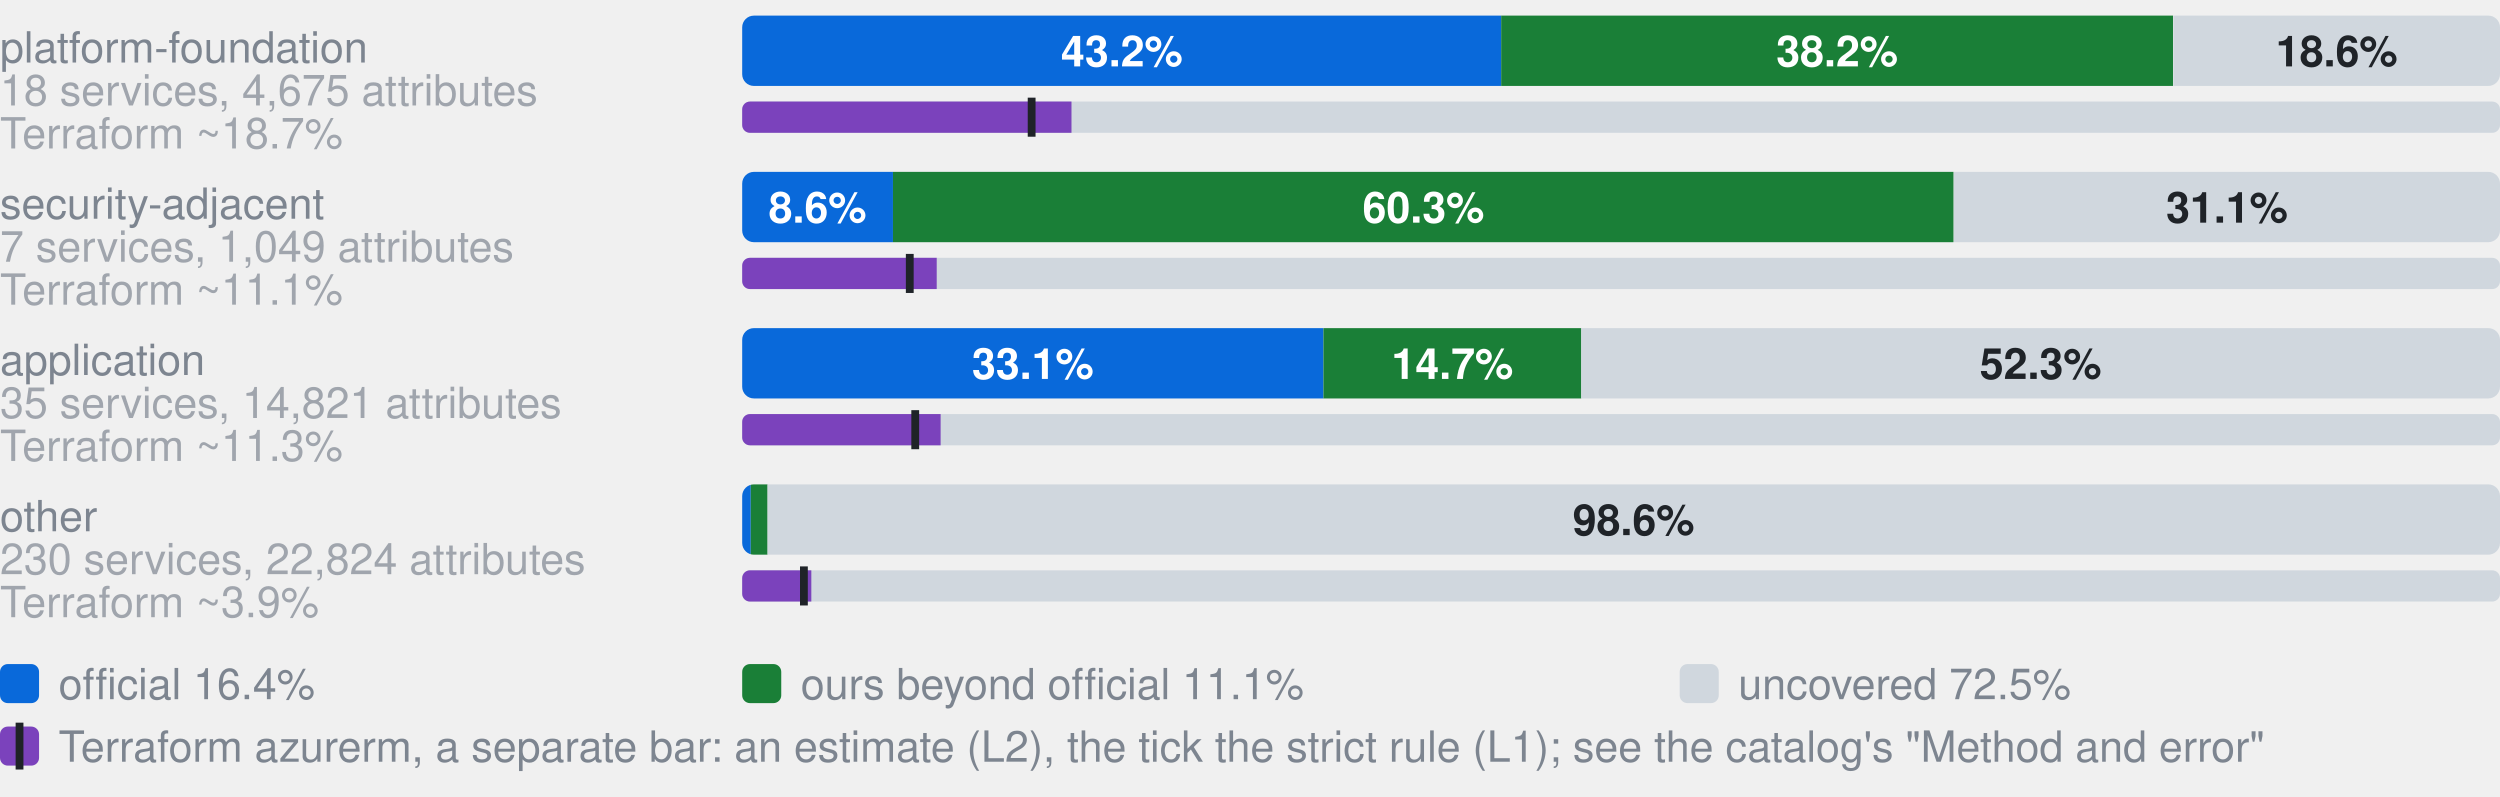
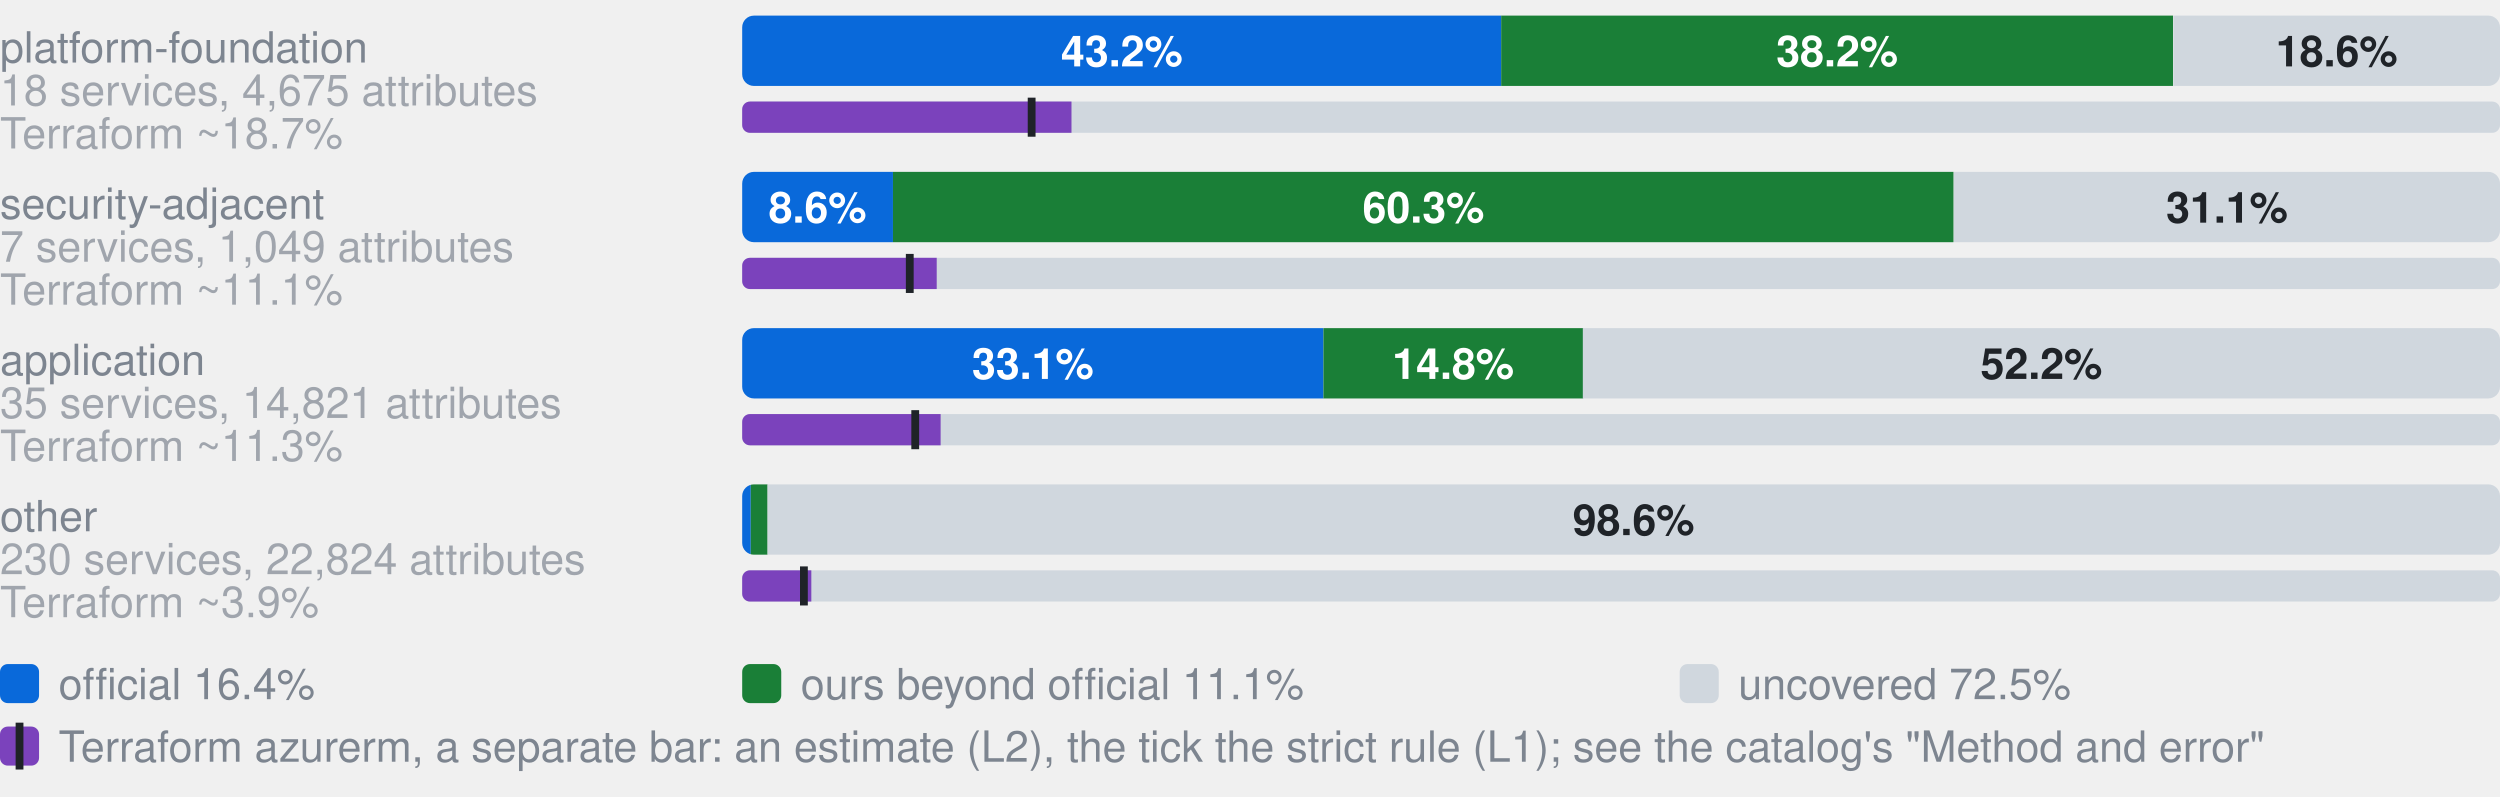
- <svg xmlns="http://www.w3.org/2000/svg" width="640" height="204" viewBox="0 0 640 204" role="img" aria-label="Coverage by category. platform-foundation, 18 services, 4,675 attributes: 43.2% official, 38.2% ours beyond official, 18.6% uncovered, of 4675 attributes; Terraform azurerm, an estimate: 18.7% (L2), 16.5% by the strict rule (L1); security-adjacent, 7 services, 1,049 attributes: 8.6% official, 60.3% ours beyond official, 31.1% uncovered, of 1049 attributes; Terraform azurerm, an estimate: 11.1% (L2), 9.5% by the strict rule (L1); application, 35 services, 14,821 attributes: 33.1% official, 14.7% ours beyond official, 52.3% uncovered, of 14821 attributes; Terraform azurerm, an estimate: 11.3% (L2), 9.8% by the strict rule (L1); other, 230 services, 22,824 attributes: 0.5% official, 1.0% ours beyond official, 98.6% uncovered, of 22824 attributes; Terraform azurerm, an estimate: 3.9% (L2), 3.5% by the strict rule (L1)">
+ <svg xmlns="http://www.w3.org/2000/svg" width="640" height="204" viewBox="0 0 640 204" role="img" aria-label="Coverage by category. platform-foundation, 18 services, 4,675 attributes: 43.2% official, 38.2% ours beyond official, 18.6% uncovered, of 4675 attributes; Terraform azurerm, an estimate: 18.7% (L2), 16.5% by the strict rule (L1); security-adjacent, 7 services, 1,049 attributes: 8.6% official, 60.3% ours beyond official, 31.1% uncovered, of 1049 attributes; Terraform azurerm, an estimate: 11.1% (L2), 9.5% by the strict rule (L1); application, 35 services, 14,821 attributes: 33.1% official, 14.8% ours beyond official, 52.2% uncovered, of 14821 attributes; Terraform azurerm, an estimate: 11.3% (L2), 9.8% by the strict rule (L1); other, 230 services, 22,824 attributes: 0.5% official, 1.0% ours beyond official, 98.6% uncovered, of 22824 attributes; Terraform azurerm, an estimate: 3.9% (L2), 3.5% by the strict rule (L1)">
  <style>text{font-family:-apple-system,BlinkMacSystemFont,"Segoe UI",Helvetica,Arial,sans-serif}.s{font-size:11px;font-weight:600}.t{font-size:11px;fill:#7d8590}.h{font-size:12px;font-weight:600;fill:#7d8590}</style>
  <text x="0" y="16.0" class="t">platform-foundation</text>
  <text x="0" y="27.0" class="t" opacity="0.7">18 services, 4,675 attributes</text>
  <clipPath id="g0">
    <rect x="190.0" y="4.0" width="450.0" height="18.0" rx="3" />
  </clipPath>
  <g clip-path="url(#g0)">
    <rect x="190.0" y="4.0" width="194.3" height="18.0" fill="#0969da" />
    <rect x="384.3" y="4.0" width="172.0" height="18.0" fill="#1a7f37" />
    <rect x="556.4" y="4.0" width="83.6" height="18.0" fill="#d0d7de" />
  </g>
  <text x="287.2" y="17.0" text-anchor="middle" fill="#fff" class="s">43.2%</text>
  <text x="470.3" y="17.0" text-anchor="middle" fill="#fff" class="s">38.2%</text>
  <text x="598.2" y="17.0" text-anchor="middle" fill="#1f2328" class="s">18.6%</text>
  <text x="0" y="38.0" class="t" opacity="0.7">Terraform ~18.7%</text>
  <clipPath id="t0">
    <rect x="190.0" y="26.0" width="450.0" height="8.0" rx="2" />
  </clipPath>
  <g clip-path="url(#t0)">
    <rect x="190.0" y="26.0" width="450.0" height="8.0" fill="#d0d7de" />
    <rect x="190.0" y="26.0" width="84.3" height="8.0" fill="#7b42bc" />
  </g>
  <rect x="263.1" y="25.0" width="2" height="10.0" fill="#1f2328" />
  <text x="0" y="56.0" class="t">security-adjacent</text>
  <text x="0" y="67.0" class="t" opacity="0.7">7 services, 1,049 attributes</text>
  <clipPath id="g1">
    <rect x="190.0" y="44.0" width="450.0" height="18.0" rx="3" />
  </clipPath>
  <g clip-path="url(#g1)">
    <rect x="190.0" y="44.0" width="38.6" height="18.0" fill="#0969da" />
    <rect x="228.6" y="44.0" width="271.5" height="18.0" fill="#1a7f37" />
    <rect x="500.2" y="44.0" width="139.8" height="18.0" fill="#d0d7de" />
  </g>
  <text x="209.3" y="57.0" text-anchor="middle" fill="#fff" class="s">8.6%</text>
  <text x="364.4" y="57.0" text-anchor="middle" fill="#fff" class="s">60.3%</text>
  <text x="570.1" y="57.0" text-anchor="middle" fill="#1f2328" class="s">31.1%</text>
  <text x="0" y="78.0" class="t" opacity="0.7">Terraform ~11.1%</text>
  <clipPath id="t1">
    <rect x="190.0" y="66.0" width="450.0" height="8.0" rx="2" />
  </clipPath>
  <g clip-path="url(#t1)">
    <rect x="190.0" y="66.0" width="450.0" height="8.0" fill="#d0d7de" />
    <rect x="190.0" y="66.0" width="49.8" height="8.0" fill="#7b42bc" />
  </g>
  <rect x="231.9" y="65.0" width="2" height="10.0" fill="#1f2328" />
  <text x="0" y="96.0" class="t">application</text>
  <text x="0" y="107.0" class="t" opacity="0.7">35 services, 14,821 attributes</text>
  <clipPath id="g2">
    <rect x="190.0" y="84.0" width="450.0" height="18.0" rx="3" />
  </clipPath>
  <g clip-path="url(#g2)">
    <rect x="190.0" y="84.0" width="148.8" height="18.0" fill="#0969da" />
-     <rect x="338.8" y="84.0" width="66.0" height="18.0" fill="#1a7f37" />
-     <rect x="404.8" y="84.0" width="235.2" height="18.0" fill="#d0d7de" />
+     <rect x="338.8" y="84.0" width="66.5" height="18.0" fill="#1a7f37" />
+     <rect x="405.2" y="84.0" width="234.8" height="18.0" fill="#d0d7de" />
  </g>
  <text x="264.4" y="97.0" text-anchor="middle" fill="#fff" class="s">33.1%</text>
-   <text x="371.8" y="97.0" text-anchor="middle" fill="#fff" class="s">14.7%</text>
-   <text x="522.4" y="97.0" text-anchor="middle" fill="#1f2328" class="s">52.3%</text>
+   <text x="372.0" y="97.0" text-anchor="middle" fill="#fff" class="s">14.8%</text>
+   <text x="522.6" y="97.0" text-anchor="middle" fill="#1f2328" class="s">52.2%</text>
  <text x="0" y="118.0" class="t" opacity="0.7">Terraform ~11.3%</text>
  <clipPath id="t2">
    <rect x="190.0" y="106.0" width="450.0" height="8.0" rx="2" />
  </clipPath>
  <g clip-path="url(#t2)">
    <rect x="190.0" y="106.0" width="450.0" height="8.0" fill="#d0d7de" />
    <rect x="190.0" y="106.0" width="50.8" height="8.0" fill="#7b42bc" />
  </g>
  <rect x="233.3" y="105.0" width="2" height="10.0" fill="#1f2328" />
  <text x="0" y="136.0" class="t">other</text>
  <text x="0" y="147.0" class="t" opacity="0.7">230 services, 22,824 attributes</text>
  <clipPath id="g3">
    <rect x="190.0" y="124.0" width="450.0" height="18.0" rx="3" />
  </clipPath>
  <g clip-path="url(#g3)">
    <rect x="190.0" y="124.0" width="2.2" height="18.0" fill="#0969da" />
    <rect x="192.2" y="124.0" width="4.3" height="18.0" fill="#1a7f37" />
    <rect x="196.5" y="124.0" width="443.5" height="18.0" fill="#d0d7de" />
  </g>
  <text x="418.2" y="137.0" text-anchor="middle" fill="#1f2328" class="s">98.6%</text>
  <text x="0" y="158.0" class="t" opacity="0.7">Terraform ~3.9%</text>
  <clipPath id="t3">
    <rect x="190.0" y="146.0" width="450.0" height="8.0" rx="2" />
  </clipPath>
  <g clip-path="url(#t3)">
    <rect x="190.0" y="146.0" width="450.0" height="8.0" fill="#d0d7de" />
    <rect x="190.0" y="146.0" width="17.7" height="8.0" fill="#7b42bc" />
  </g>
  <rect x="204.8" y="145.0" width="2" height="10.0" fill="#1f2328" />
  <rect x="0" y="170" width="10" height="10" rx="2" fill="#0969da" />
  <text x="15" y="179" class="t">official 16.4%</text>
  <rect x="190" y="170" width="10" height="10" rx="2" fill="#1a7f37" />
  <text x="205" y="179" class="t">ours beyond official 11.1%</text>
  <rect x="430" y="170" width="10" height="10" rx="2" fill="#d0d7de" />
  <text x="445" y="179" class="t">uncovered 72.5%</text>
  <rect x="0" y="186" width="10" height="10" rx="2" fill="#7b42bc" />
  <rect x="4" y="185" width="2" height="12" fill="#1f2328" />
  <text x="15" y="195" class="t">Terraform azurerm, a separate bar: an estimate (L2), the tick the strict rule (L1); see the catalog's "Method and error"</text>
</svg>
